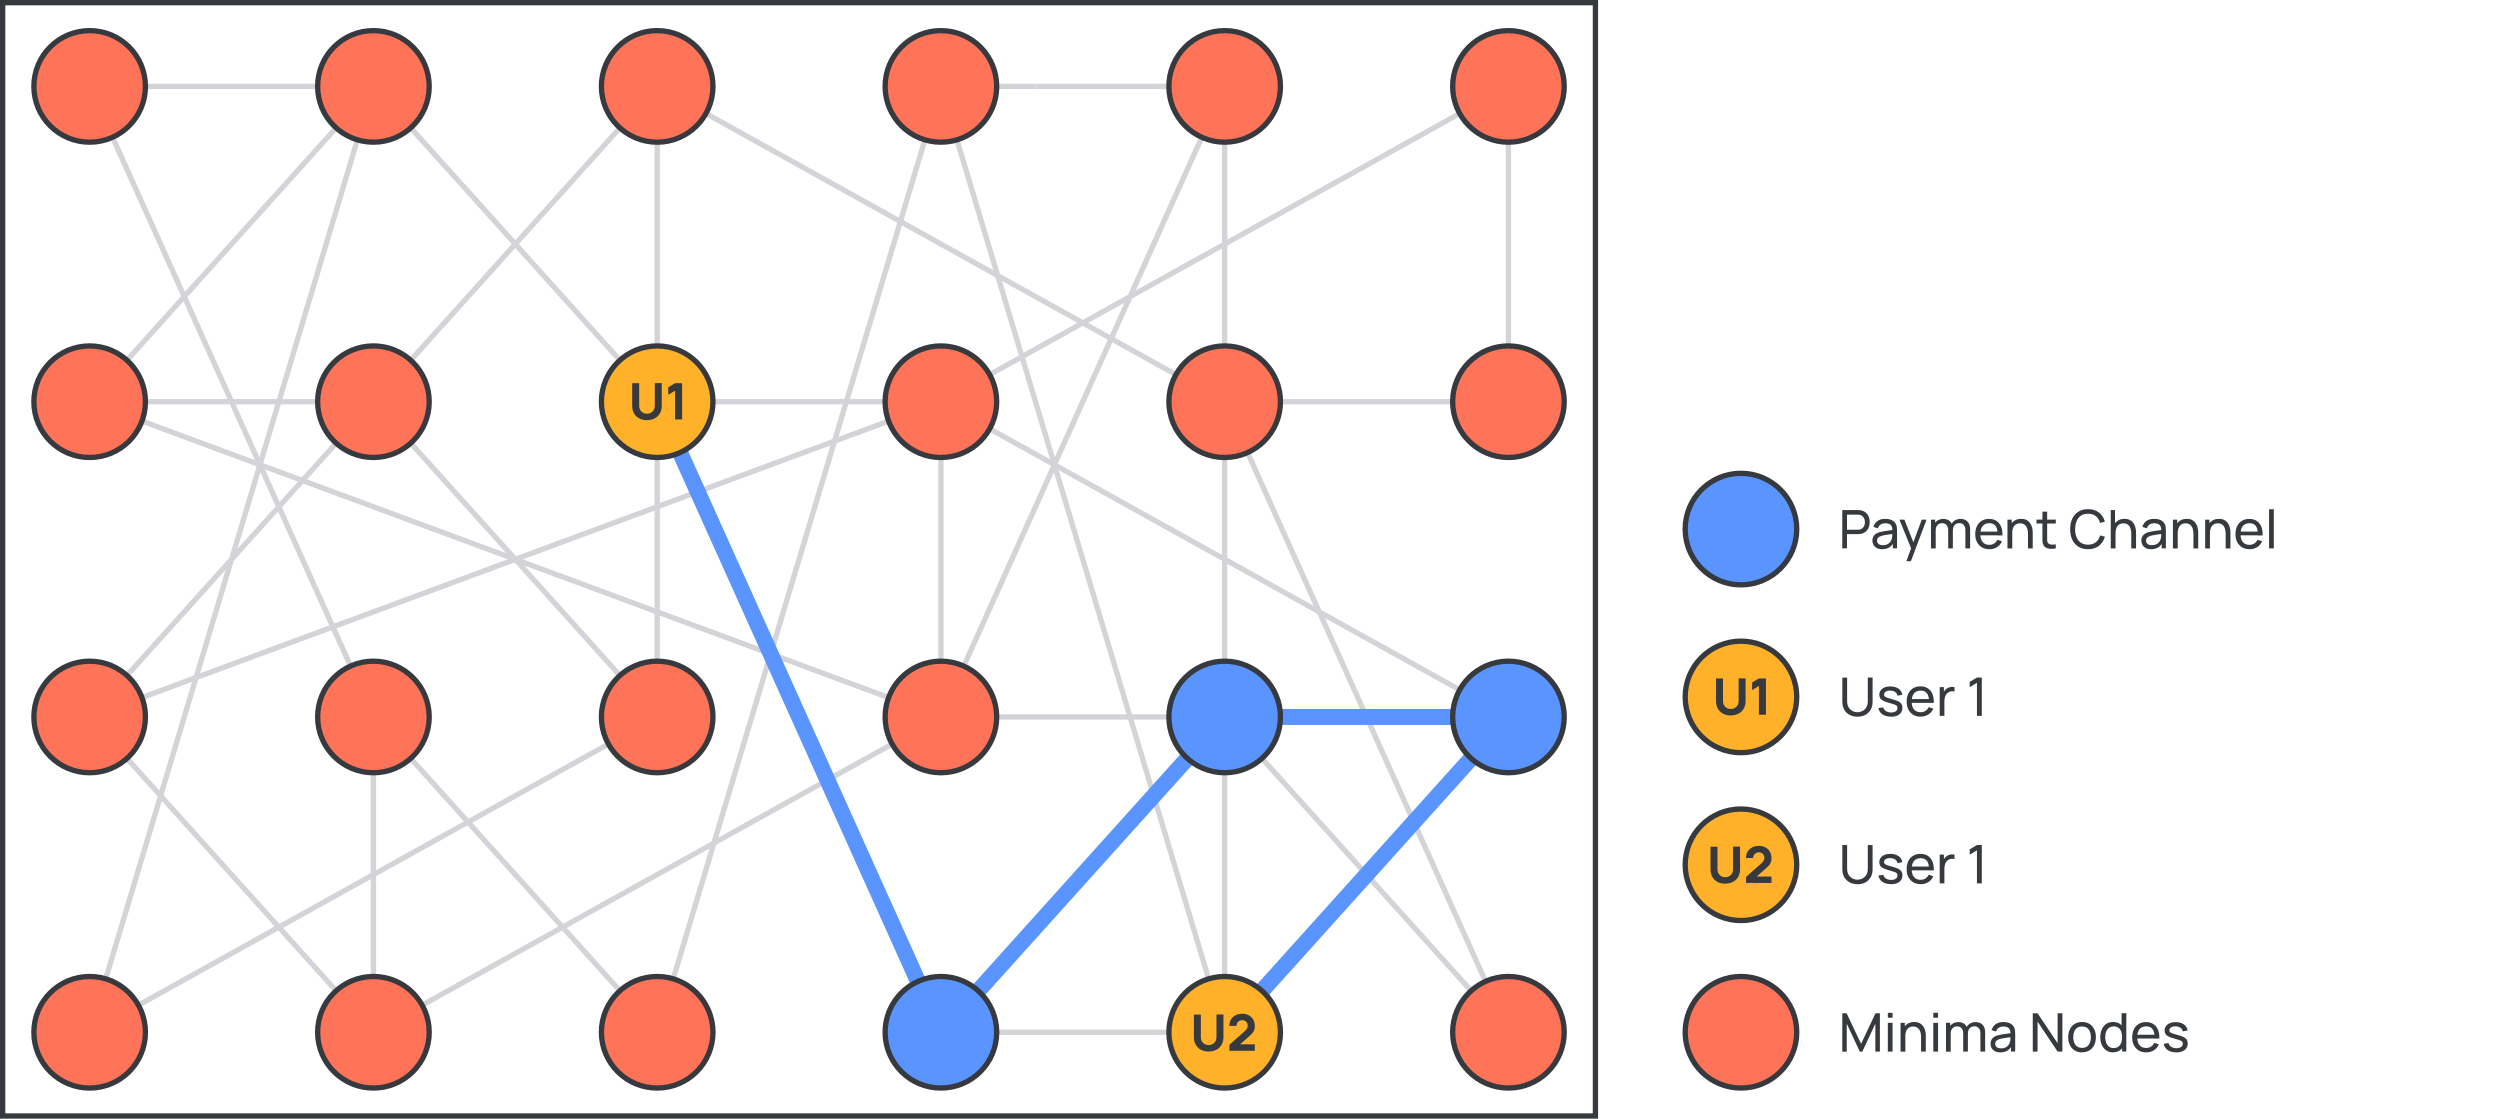
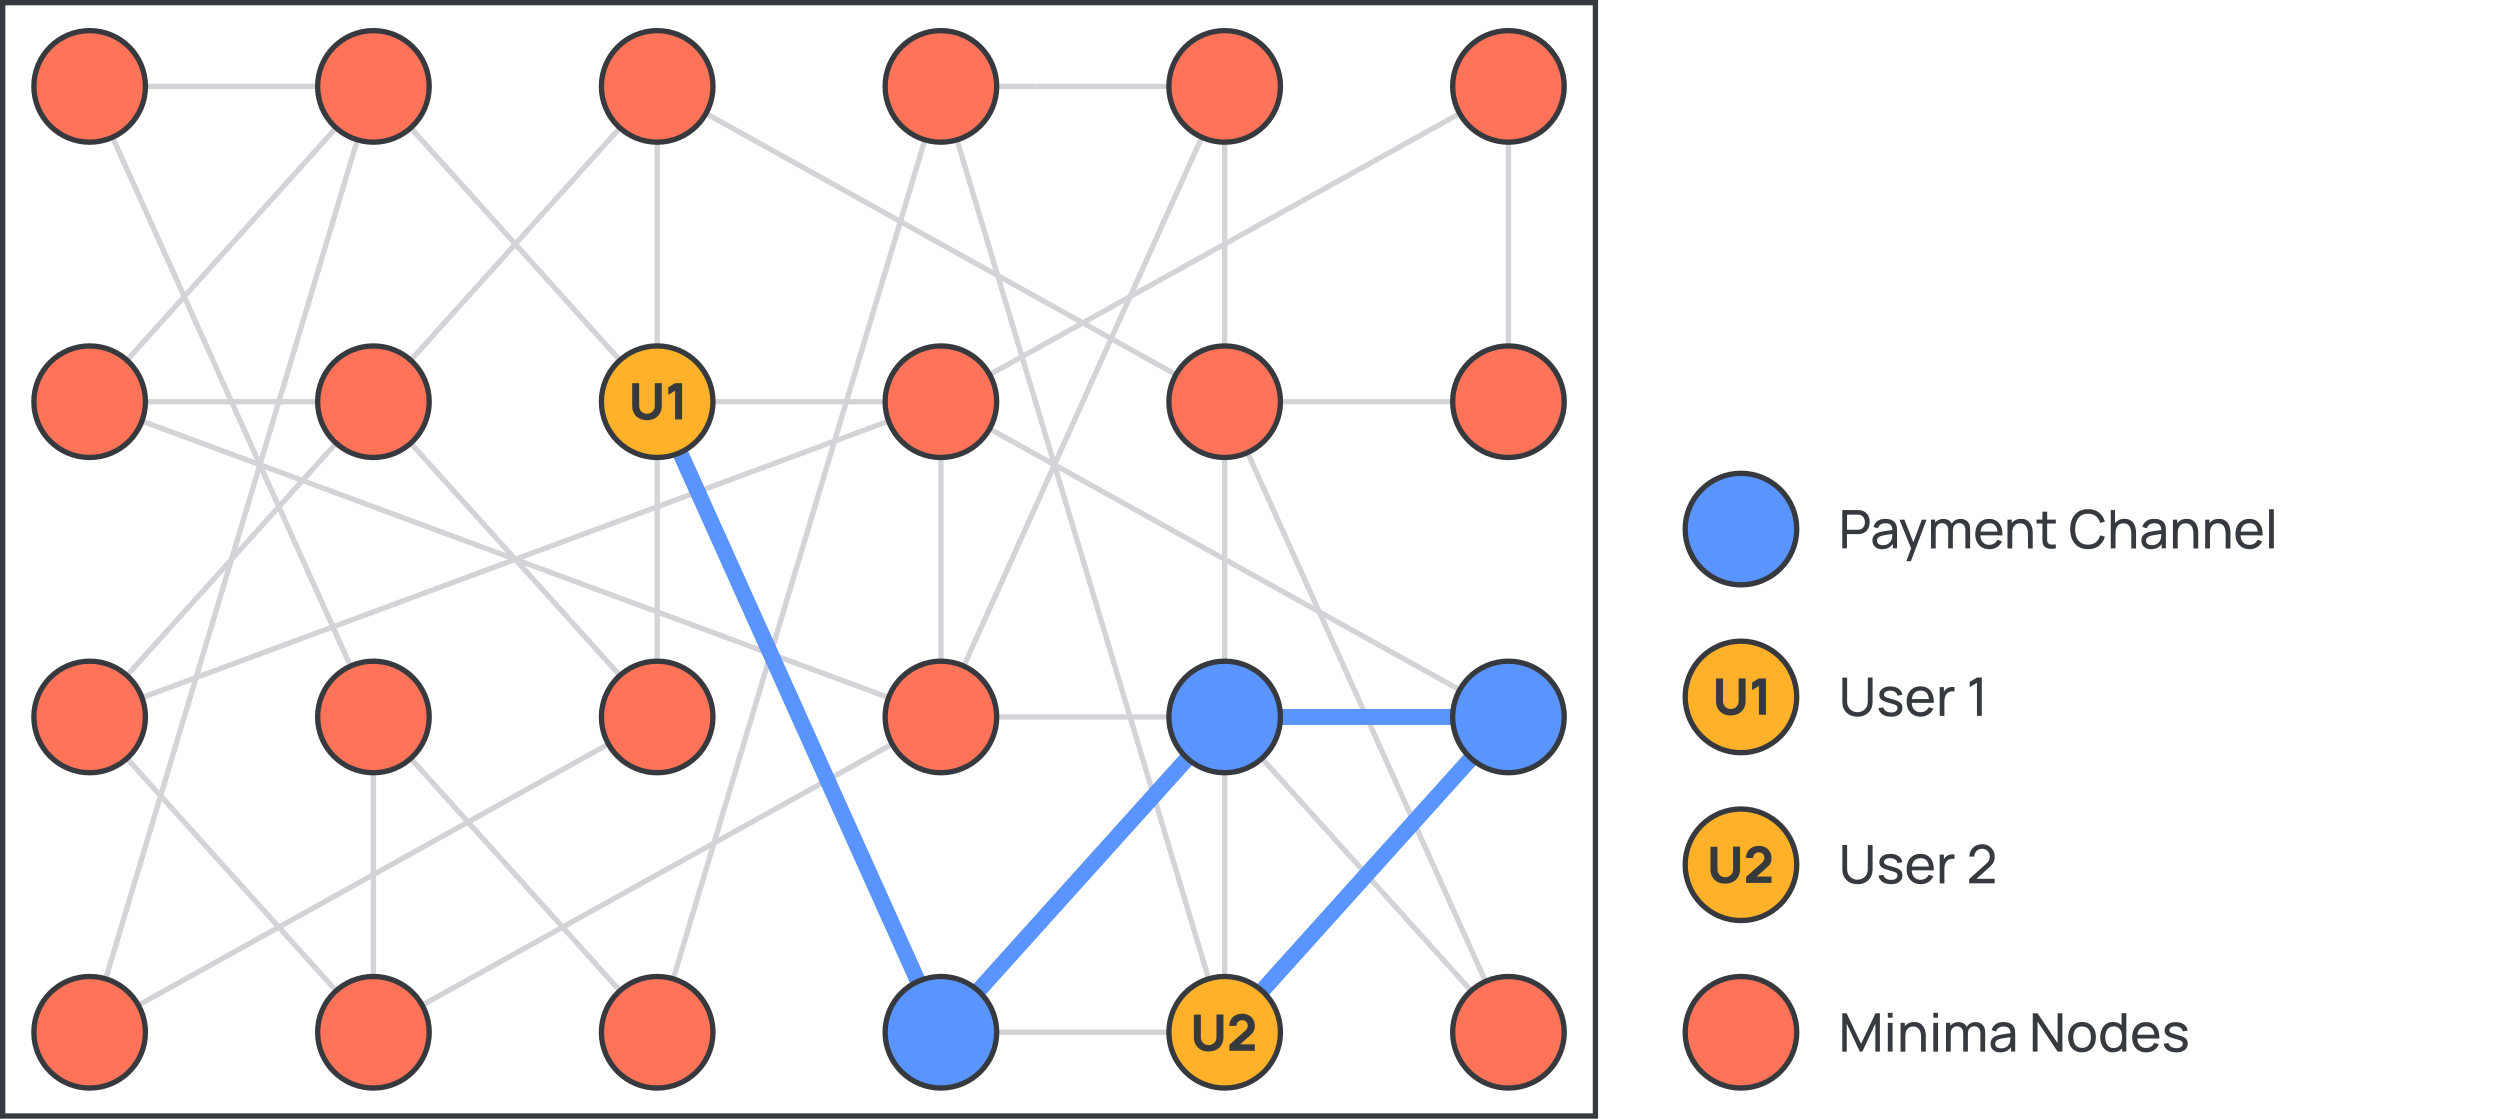
<svg xmlns="http://www.w3.org/2000/svg" id="a" viewBox="0 0 469.31 210">
  <defs>
    <style>.b,.c,.d{fill:none;}.c{stroke:#5a94ff;stroke-width:3px;}.c,.e,.f,.g,.d{stroke-miterlimit:10;}.h{fill:#363a3f;}.e{fill:#ff7358;}.e,.f,.g{stroke:#363a3f;}.f{fill:#ffb229;}.g{fill:#5a94ff;}.d{stroke:#d3d3d8;}</style>
  </defs>
  <circle class="f" cx="326.82" cy="130.83" r="10.47" />
  <g>
    <line class="d" x1="283.17" y1="16.22" x2="176.63" y2="75.41" />
    <line class="d" x1="283.17" y1="75.41" x2="229.9" y2="75.41" />
    <line class="d" x1="229.9" y1="16.22" x2="229.9" y2="75.41" />
    <line class="d" x1="229.9" y1="16.22" x2="176.63" y2="134.59" />
    <line class="d" x1="16.83" y1="75.41" x2="70.1" y2="16.22" />
    <line class="d" x1="70.1" y1="75.41" x2="16.83" y2="75.41" />
    <line class="d" x1="283.17" y1="193.78" x2="229.9" y2="134.59" />
    <line class="d" x1="283.17" y1="75.41" x2="283.17" y2="16.22" />
    <line class="d" x1="123.37" y1="16.22" x2="123.37" y2="75.41" />
    <line class="d" x1="123.37" y1="75.41" x2="123.37" y2="134.59" />
    <line class="d" x1="70.1" y1="134.59" x2="70.1" y2="193.78" />
    <line class="d" x1="16.83" y1="16.22" x2="70.1" y2="16.22" />
    <line class="d" x1="16.83" y1="16.22" x2="70.1" y2="134.59" />
    <line class="d" x1="70.1" y1="75.41" x2="16.83" y2="134.59" />
    <line class="d" x1="70.1" y1="75.41" x2="123.37" y2="134.59" />
    <line class="d" x1="16.83" y1="134.59" x2="70.1" y2="193.78" />
    <line class="d" x1="16.83" y1="193.78" x2="123.37" y2="134.59" />
    <line class="d" x1="70.1" y1="16.22" x2="123.37" y2="75.41" />
    <line class="d" x1="123.37" y1="16.22" x2="70.1" y2="75.41" />
    <line class="d" x1="229.9" y1="193.78" x2="229.9" y2="75.41" />
    <line class="d" x1="229.9" y1="193.78" x2="176.63" y2="193.78" />
    <line class="d" x1="283.17" y1="134.59" x2="176.63" y2="75.41" />
    <line class="d" x1="176.63" y1="75.41" x2="123.37" y2="75.41" />
    <line class="d" x1="176.63" y1="134.59" x2="176.63" y2="75.41" />
    <line class="d" x1="194.39" y1="16.22" x2="176.63" y2="16.22" />
    <line class="d" x1="194.39" y1="16.22" x2="229.9" y2="16.22" />
    <line class="d" x1="229.9" y1="134.59" x2="176.63" y2="134.59" />
    <line class="d" x1="123.37" y1="193.78" x2="176.63" y2="16.22" />
    <line class="d" x1="70.1" y1="193.78" x2="176.63" y2="134.59" />
    <line class="d" x1="16.83" y1="134.59" x2="176.63" y2="75.41" />
    <line class="d" x1="16.83" y1="75.41" x2="176.63" y2="134.59" />
    <line class="d" x1="283.17" y1="193.78" x2="229.9" y2="75.41" />
    <line class="d" x1="123.37" y1="193.78" x2="70.1" y2="134.59" />
    <line class="d" x1="123.37" y1="16.22" x2="229.9" y2="75.41" />
    <line class="d" x1="16.83" y1="193.78" x2="70.1" y2="16.22" />
    <line class="d" x1="176.63" y1="16.22" x2="229.9" y2="193.78" />
  </g>
  <line class="c" x1="229.9" y1="193.78" x2="283.17" y2="134.59" />
  <line class="c" x1="176.63" y1="193.78" x2="229.9" y2="134.59" />
  <line class="c" x1="283.17" y1="134.59" x2="229.9" y2="134.59" />
  <line class="c" x1="123.37" y1="75.41" x2="176.63" y2="193.78" />
  <g>
    <circle class="e" cx="16.83" cy="16.22" r="10.47" />
    <circle class="e" cx="70.1" cy="75.41" r="10.47" />
    <circle class="e" cx="70.1" cy="134.59" r="10.47" />
    <circle class="e" cx="70.1" cy="193.78" r="10.47" />
    <circle class="e" cx="16.83" cy="75.41" r="10.47" />
    <circle class="e" cx="16.83" cy="134.59" r="10.47" />
    <circle class="e" cx="16.83" cy="193.78" r="10.47" />
    <circle class="e" cx="70.1" cy="16.22" r="10.47" />
    <circle class="e" cx="123.37" cy="16.22" r="10.47" />
    <circle class="f" cx="123.37" cy="75.41" r="10.47" />
    <circle class="e" cx="123.37" cy="134.59" r="10.47" />
    <circle class="e" cx="123.37" cy="193.78" r="10.47" />
    <circle class="e" cx="176.63" cy="16.22" r="10.47" />
    <circle class="e" cx="176.63" cy="75.41" r="10.47" />
    <circle class="e" cx="176.63" cy="134.59" r="10.47" />
    <circle class="g" cx="176.63" cy="193.78" r="10.47" />
    <circle class="e" cx="229.9" cy="16.22" r="10.47" />
    <circle class="e" cx="229.9" cy="75.41" r="10.47" />
    <circle class="g" cx="229.9" cy="134.59" r="10.47" />
    <circle class="f" cx="229.9" cy="193.78" r="10.47" />
    <circle class="e" cx="283.17" cy="16.22" r="10.47" />
    <circle class="e" cx="283.17" cy="75.41" r="10.47" />
    <circle class="g" cx="283.17" cy="134.59" r="10.47" />
    <circle class="e" cx="283.17" cy="193.78" r="10.47" />
  </g>
  <g>
    <g>
      <path class="h" d="M121.45,78.88c-.55,0-1.03-.11-1.45-.33-.42-.22-.74-.54-.97-.94-.23-.4-.35-.88-.35-1.42v-4.25h1.31v4.24c0,.22,.04,.43,.11,.61,.08,.18,.18,.34,.31,.47,.13,.13,.29,.23,.47,.3,.18,.07,.37,.11,.57,.11s.4-.04,.58-.11c.18-.07,.33-.18,.47-.31,.13-.13,.24-.29,.31-.47,.07-.18,.11-.38,.11-.61v-4.25h1.31v4.26c0,.55-.12,1.02-.35,1.42-.23,.4-.56,.72-.97,.94-.42,.22-.9,.33-1.45,.33Z" />
      <path class="h" d="M126.73,78.74v-5.41l-1.28,.79v-1.42l1.28-.77h1.32v6.81h-1.32Z" />
    </g>
    <circle class="b" cx="123.37" cy="75.41" r="10.47" />
  </g>
  <g>
    <g>
      <path class="h" d="M226.89,197.4c-.55,0-1.03-.11-1.45-.33-.42-.22-.74-.54-.97-.94-.23-.4-.35-.88-.35-1.42v-4.25h1.31v4.24c0,.22,.04,.43,.11,.61,.08,.18,.18,.34,.31,.47,.13,.13,.29,.23,.47,.3,.18,.07,.37,.11,.57,.11s.4-.04,.58-.11c.18-.07,.33-.18,.47-.31,.13-.13,.24-.29,.31-.47,.07-.18,.11-.38,.11-.61v-4.25h1.31v4.26c0,.55-.12,1.02-.35,1.42-.23,.4-.56,.72-.97,.94-.42,.22-.9,.33-1.45,.33Z" />
      <path class="h" d="M230.79,197.25v-1.12l2.86-2.54c.21-.19,.37-.37,.45-.53,.09-.17,.13-.32,.13-.47,0-.21-.04-.39-.13-.56-.09-.16-.21-.29-.36-.38-.15-.09-.34-.14-.54-.14s-.41,.05-.57,.15c-.17,.1-.29,.23-.39,.39-.09,.16-.13,.34-.13,.53h-1.33c0-.47,.1-.87,.31-1.21s.49-.6,.86-.79c.37-.19,.79-.28,1.28-.28,.45,0,.84,.1,1.2,.29,.35,.19,.63,.46,.83,.81s.3,.75,.3,1.21c0,.34-.05,.62-.14,.84-.09,.22-.24,.43-.42,.62-.19,.19-.41,.4-.69,.64l-1.85,1.62-.1-.28h3.2v1.21h-4.77Z" />
    </g>
    <circle class="b" cx="229.84" cy="193.85" r="10.47" />
  </g>
  <path class="h" d="M299,1V209H1V1H299M300,0H0V210H300V0h0Z" />
  <circle class="e" cx="326.82" cy="193.78" r="10.47" />
  <circle class="f" cx="326.82" cy="162.34" r="10.47" />
  <circle class="g" cx="326.82" cy="99.32" r="10.47" />
  <g>
    <path class="h" d="M345.84,102.95v-7.2h2.84c.07,0,.15,0,.25,0,.1,0,.19,.02,.28,.03,.39,.06,.72,.19,.98,.4,.26,.21,.46,.47,.6,.78,.13,.31,.2,.66,.2,1.05s-.07,.73-.2,1.04-.33,.58-.6,.79-.59,.34-.98,.4c-.09,.01-.18,.02-.28,.03-.1,0-.18,0-.25,0h-1.96v2.66h-.89Zm.89-3.5h1.93c.06,0,.13,0,.22-.01,.08,0,.16-.02,.23-.03,.23-.05,.42-.15,.56-.29,.15-.14,.25-.31,.32-.5s.1-.39,.1-.59-.03-.4-.1-.59-.17-.36-.32-.5c-.14-.14-.33-.24-.56-.29-.07-.02-.15-.03-.23-.04s-.15,0-.22,0h-1.93v2.85Z" />
    <path class="h" d="M353.33,103.1c-.4,0-.74-.07-1.01-.22s-.48-.34-.62-.59-.21-.51-.21-.8,.05-.53,.16-.74c.11-.21,.26-.38,.46-.52,.2-.14,.43-.25,.71-.33,.26-.07,.54-.13,.86-.18s.64-.1,.97-.14c.33-.04,.63-.08,.92-.12l-.32,.18c0-.48-.09-.83-.29-1.06-.2-.23-.55-.35-1.04-.35-.33,0-.61,.07-.86,.22s-.42,.39-.52,.72l-.85-.25c.13-.47,.38-.84,.76-1.12,.37-.27,.87-.4,1.47-.4,.49,0,.91,.09,1.26,.26,.35,.18,.6,.44,.76,.79,.08,.17,.12,.35,.15,.54,.02,.2,.03,.4,.03,.61v3.34h-.79v-1.29l.18,.12c-.2,.44-.49,.77-.85,.99-.37,.22-.81,.34-1.33,.34Zm.13-.75c.32,0,.6-.06,.83-.17s.42-.27,.57-.46c.14-.19,.24-.39,.28-.62,.05-.17,.08-.35,.08-.56,0-.21,0-.36,0-.47l.31,.13c-.29,.04-.58,.08-.86,.12-.28,.04-.54,.08-.79,.12-.25,.04-.47,.09-.68,.15-.15,.05-.28,.11-.41,.18s-.23,.17-.31,.28-.12,.26-.12,.43c0,.15,.04,.29,.11,.42,.07,.13,.19,.24,.35,.32,.16,.08,.37,.12,.62,.12Z" />
    <path class="h" d="M357.87,105.35l1.04-2.84,.02,.84-2.36-5.8h.93l1.85,4.67h-.32l1.73-4.67h.9l-2.94,7.8h-.87Z" />
    <path class="h" d="M362.49,102.95v-5.4h.79v1.45h.1v3.96h-.89Zm3.23,0v-3.42c0-.41-.1-.74-.31-.97-.21-.24-.5-.35-.85-.35s-.63,.12-.85,.36c-.22,.24-.33,.56-.33,.95l-.47-.28c0-.35,.08-.66,.25-.94,.17-.28,.39-.49,.68-.65s.61-.24,.97-.24,.68,.08,.95,.23c.27,.15,.48,.37,.62,.66,.15,.28,.22,.62,.22,1.02v3.63h-.89Zm3.23,0v-3.46c0-.4-.1-.72-.32-.95-.21-.23-.49-.34-.84-.34-.2,0-.39,.05-.57,.14-.18,.09-.33,.23-.44,.43s-.17,.44-.17,.75l-.47-.19c0-.38,.07-.72,.24-1.01,.17-.29,.39-.51,.68-.67,.29-.16,.61-.24,.97-.24,.56,0,1.01,.17,1.33,.51,.32,.34,.48,.8,.48,1.38v3.65h-.89Z" />
    <path class="h" d="M373.44,103.1c-.53,0-.99-.12-1.39-.35-.39-.23-.7-.56-.92-.98-.22-.42-.33-.91-.33-1.48s.11-1.1,.32-1.53,.52-.77,.91-1c.39-.24,.84-.35,1.37-.35s1.01,.12,1.39,.38c.38,.25,.67,.61,.86,1.07,.19,.46,.28,1.02,.25,1.66h-.9v-.32c0-.66-.14-1.16-.4-1.49s-.65-.49-1.16-.49c-.55,0-.97,.18-1.25,.53-.29,.35-.43,.86-.43,1.52s.14,1.13,.43,1.48c.29,.35,.69,.53,1.22,.53,.36,0,.67-.08,.93-.25s.47-.4,.62-.71l.86,.29c-.21,.48-.53,.85-.95,1.11-.42,.26-.89,.39-1.42,.39Zm-1.99-2.6v-.71h3.99v.71h-3.99Z" />
    <path class="h" d="M376.85,102.95v-5.4h.8v1.45h.1v3.96h-.9Zm3.85,0v-2.71c0-.26-.02-.5-.07-.74s-.12-.45-.24-.64c-.11-.19-.26-.34-.45-.45s-.43-.17-.71-.17c-.22,0-.43,.04-.61,.11s-.34,.19-.47,.34c-.13,.15-.23,.35-.3,.58-.07,.23-.11,.5-.11,.82l-.59-.18c0-.52,.1-.97,.28-1.35s.45-.66,.79-.86c.34-.2,.74-.3,1.21-.3,.35,0,.65,.05,.9,.17,.25,.11,.45,.26,.61,.44,.16,.18,.29,.38,.39,.61,.09,.23,.16,.45,.2,.69,.04,.23,.06,.45,.06,.66v2.99h-.9Z" />
    <path class="h" d="M382.3,98.28v-.74h3.62v.74h-3.62Zm3.62,4.67c-.32,.06-.63,.09-.95,.08-.31-.01-.59-.07-.83-.19s-.43-.29-.55-.54c-.11-.21-.16-.43-.17-.65,0-.22-.01-.47-.01-.74v-4.86h.89v4.82c0,.22,0,.41,0,.56,0,.16,.04,.29,.1,.41,.12,.21,.31,.34,.57,.38,.26,.04,.58,.03,.95-.03v.77Z" />
    <path class="h" d="M391.97,103.1c-.72,0-1.32-.16-1.82-.48s-.88-.76-1.14-1.32-.39-1.21-.39-1.96,.13-1.39,.39-1.96c.26-.56,.64-1,1.14-1.32s1.11-.48,1.82-.48c.83,0,1.52,.21,2.06,.64,.54,.42,.91,.99,1.11,1.71l-.9,.24c-.15-.54-.41-.96-.79-1.27-.38-.31-.87-.46-1.48-.46-.54,0-.98,.12-1.34,.37-.36,.24-.62,.58-.8,1.02-.18,.44-.27,.94-.28,1.52,0,.57,.09,1.08,.27,1.51,.18,.44,.45,.78,.81,1.02,.36,.25,.81,.37,1.34,.37,.61,0,1.1-.16,1.48-.47s.64-.73,.79-1.27l.9,.24c-.2,.71-.57,1.28-1.11,1.71-.54,.42-1.22,.64-2.06,.64Z" />
    <path class="h" d="M396.24,102.95v-7.2h.8v3.97h.1v3.23h-.9Zm3.85,0v-2.71c0-.26-.02-.5-.07-.74s-.12-.45-.23-.64-.26-.34-.45-.45c-.19-.11-.43-.17-.71-.17-.22,0-.43,.04-.61,.11s-.34,.19-.47,.34c-.13,.15-.23,.35-.3,.58-.07,.23-.11,.5-.11,.82l-.58-.18c0-.52,.09-.97,.28-1.35,.19-.38,.45-.66,.79-.86,.34-.2,.74-.3,1.21-.3,.35,0,.65,.05,.89,.17,.25,.11,.45,.26,.62,.44s.29,.38,.38,.61c.09,.23,.16,.45,.2,.69,.04,.23,.06,.45,.06,.66v2.99h-.9Z" />
    <path class="h" d="M403.82,103.1c-.4,0-.74-.07-1.01-.22s-.48-.34-.62-.59-.21-.51-.21-.8,.05-.53,.16-.74c.11-.21,.26-.38,.46-.52s.43-.25,.71-.33c.26-.07,.54-.13,.86-.18s.64-.1,.97-.14,.63-.08,.91-.12l-.32,.18c0-.48-.09-.83-.29-1.06-.2-.23-.55-.35-1.04-.35-.33,0-.61,.07-.86,.22-.25,.15-.42,.39-.52,.72l-.85-.25c.13-.47,.38-.84,.76-1.12,.37-.27,.86-.4,1.47-.4,.49,0,.91,.09,1.26,.26,.35,.18,.6,.44,.76,.79,.08,.17,.12,.35,.14,.54,.02,.2,.03,.4,.03,.61v3.34h-.79v-1.29l.19,.12c-.2,.44-.49,.77-.85,.99-.37,.22-.81,.34-1.33,.34Zm.13-.75c.32,0,.6-.06,.83-.17,.24-.12,.43-.27,.57-.46s.24-.39,.28-.62c.05-.17,.08-.35,.08-.56,0-.21,0-.36,0-.47l.31,.13c-.29,.04-.57,.08-.86,.12-.28,.04-.54,.08-.79,.12-.25,.04-.47,.09-.67,.15-.15,.05-.29,.11-.41,.18-.13,.07-.23,.17-.31,.28s-.12,.26-.12,.43c0,.15,.04,.29,.11,.42,.08,.13,.19,.24,.35,.32,.16,.08,.37,.12,.62,.12Z" />
    <path class="h" d="M407.91,102.95v-5.4h.8v1.45h.1v3.96h-.9Zm3.85,0v-2.71c0-.26-.02-.5-.07-.74s-.12-.45-.23-.64-.26-.34-.45-.45c-.19-.11-.43-.17-.71-.17-.22,0-.43,.04-.61,.11s-.34,.19-.47,.34c-.13,.15-.23,.35-.3,.58-.07,.23-.11,.5-.11,.82l-.58-.18c0-.52,.09-.97,.28-1.35,.19-.38,.45-.66,.79-.86,.34-.2,.74-.3,1.21-.3,.35,0,.65,.05,.89,.17,.25,.11,.45,.26,.62,.44s.29,.38,.38,.61c.09,.23,.16,.45,.2,.69,.04,.23,.06,.45,.06,.66v2.99h-.9Z" />
    <path class="h" d="M413.96,102.95v-5.4h.8v1.45h.1v3.96h-.9Zm3.85,0v-2.71c0-.26-.02-.5-.07-.74s-.12-.45-.23-.64-.26-.34-.45-.45c-.19-.11-.43-.17-.71-.17-.22,0-.43,.04-.61,.11s-.34,.19-.47,.34c-.13,.15-.23,.35-.3,.58-.07,.23-.11,.5-.11,.82l-.58-.18c0-.52,.09-.97,.28-1.35,.19-.38,.45-.66,.79-.86,.34-.2,.74-.3,1.21-.3,.35,0,.65,.05,.89,.17,.25,.11,.45,.26,.62,.44s.29,.38,.38,.61c.09,.23,.16,.45,.2,.69,.04,.23,.06,.45,.06,.66v2.99h-.9Z" />
    <path class="h" d="M422.29,103.1c-.53,0-.99-.12-1.39-.35-.39-.23-.7-.56-.92-.98s-.33-.91-.33-1.48,.11-1.1,.32-1.53,.52-.77,.91-1c.39-.24,.84-.35,1.37-.35s1.01,.12,1.39,.38c.38,.25,.67,.61,.86,1.07,.19,.46,.27,1.02,.25,1.66h-.9v-.32c0-.66-.14-1.16-.4-1.49-.26-.33-.65-.49-1.16-.49-.55,0-.97,.18-1.26,.53-.29,.35-.43,.86-.43,1.52s.14,1.13,.43,1.48c.29,.35,.7,.53,1.22,.53,.36,0,.67-.08,.93-.25,.26-.16,.47-.4,.62-.71l.86,.29c-.21,.48-.53,.85-.95,1.11-.42,.26-.89,.39-1.42,.39Zm-2-2.6v-.71h3.99v.71h-3.99Z" />
    <path class="h" d="M425.96,102.95v-7.35h.89v7.35h-.89Z" />
  </g>
  <g>
    <path class="h" d="M348.68,134.54c-.56,0-1.05-.12-1.47-.34-.43-.23-.76-.55-1-.97s-.36-.9-.36-1.46v-4.57h.9v4.49c0,.34,.06,.64,.17,.89,.12,.25,.27,.46,.46,.63s.4,.29,.63,.37c.23,.08,.46,.12,.68,.12s.46-.04,.69-.12c.23-.08,.44-.21,.63-.37,.19-.17,.34-.37,.45-.63,.11-.25,.17-.55,.17-.89v-4.5h.9v4.58c0,.56-.12,1.04-.36,1.46-.24,.42-.58,.74-1,.97-.43,.23-.92,.34-1.47,.34Z" />
    <path class="h" d="M354.96,134.53c-.64,0-1.17-.14-1.58-.42s-.66-.68-.76-1.18l.91-.14c.07,.29,.24,.53,.51,.7,.26,.17,.59,.26,.98,.26s.66-.08,.87-.23c.21-.15,.31-.36,.31-.62,0-.15-.04-.28-.11-.37-.07-.1-.21-.18-.43-.27-.22-.08-.55-.18-.99-.3-.48-.13-.85-.26-1.12-.4s-.47-.29-.58-.47c-.12-.18-.18-.4-.18-.66,0-.32,.09-.59,.26-.83,.17-.24,.42-.42,.73-.55,.31-.13,.67-.2,1.09-.2s.78,.07,1.1,.2c.32,.13,.58,.31,.78,.55,.2,.24,.32,.52,.35,.83l-.91,.17c-.04-.29-.18-.52-.42-.69-.23-.17-.54-.25-.91-.26-.35-.01-.63,.05-.85,.19s-.33,.32-.33,.55c0,.13,.04,.24,.12,.33s.23,.18,.46,.26c.22,.08,.54,.18,.97,.29,.48,.12,.85,.25,1.13,.39,.27,.14,.47,.31,.59,.5,.12,.19,.18,.43,.18,.71,0,.52-.19,.93-.57,1.23-.38,.3-.91,.45-1.59,.45Z" />
    <path class="h" d="M360.56,134.54c-.53,0-.99-.12-1.39-.35-.39-.24-.7-.56-.92-.99s-.33-.91-.33-1.48,.11-1.1,.32-1.53,.52-.76,.91-1,.84-.35,1.37-.35,1.01,.12,1.39,.38c.38,.25,.67,.61,.86,1.07,.19,.46,.27,1.01,.25,1.65h-.9v-.32c0-.66-.14-1.16-.4-1.49-.26-.33-.65-.49-1.16-.49-.55,0-.97,.18-1.26,.53s-.43,.86-.43,1.52,.14,1.13,.43,1.48,.7,.53,1.22,.53c.36,0,.67-.08,.93-.25,.26-.16,.47-.4,.62-.71l.86,.29c-.21,.48-.53,.85-.95,1.11-.42,.26-.89,.39-1.42,.39Zm-2-2.6v-.71h3.99v.71h-3.99Z" />
    <path class="h" d="M364.13,134.39v-5.4h.79v1.3l-.13-.17c.06-.17,.14-.32,.25-.46,.1-.14,.22-.25,.34-.34,.14-.11,.3-.2,.47-.26,.18-.06,.36-.1,.54-.11,.18-.01,.36,0,.52,.04v.83c-.19-.05-.39-.06-.62-.04-.22,.02-.43,.1-.62,.25-.17,.12-.31,.27-.4,.45-.1,.18-.16,.37-.2,.57-.04,.21-.06,.41-.06,.63v2.71h-.89Z" />
    <path class="h" d="M371.12,134.39v-6.21l-1.36,.82v-1l1.36-.81h.91v7.2h-.91Z" />
  </g>
  <g>
-     <path class="h" d="M348.68,165.98c-.56,0-1.05-.12-1.47-.35-.43-.23-.76-.55-1-.97s-.36-.9-.36-1.46v-4.57h.9v4.5c0,.34,.06,.64,.17,.89s.27,.46,.46,.63c.19,.17,.4,.29,.63,.37,.23,.08,.46,.12,.68,.12s.46-.04,.69-.12c.23-.08,.44-.21,.63-.37,.19-.17,.34-.37,.45-.63,.11-.25,.17-.55,.17-.88v-4.5h.9v4.58c0,.56-.12,1.04-.36,1.46s-.58,.74-1,.97c-.43,.23-.92,.35-1.47,.35Z" />
-     <path class="h" d="M354.96,165.97c-.64,0-1.17-.14-1.58-.42-.41-.28-.66-.68-.76-1.18l.91-.15c.07,.29,.24,.53,.51,.7,.26,.17,.59,.26,.98,.26s.66-.08,.87-.23c.21-.15,.31-.36,.31-.62,0-.15-.04-.28-.11-.37s-.21-.18-.43-.27c-.22-.08-.55-.18-.99-.3-.48-.13-.85-.26-1.12-.39s-.47-.29-.58-.48c-.12-.18-.18-.4-.18-.66,0-.32,.09-.59,.26-.83s.42-.42,.73-.55c.31-.13,.67-.19,1.09-.19s.78,.06,1.1,.19c.32,.13,.58,.31,.78,.55,.2,.24,.32,.52,.35,.83l-.91,.17c-.04-.29-.18-.52-.42-.68s-.54-.25-.91-.26c-.35-.01-.63,.05-.85,.18s-.33,.32-.33,.55c0,.13,.04,.24,.12,.33,.08,.09,.23,.18,.46,.27,.22,.08,.54,.18,.97,.29,.48,.12,.85,.25,1.13,.39,.27,.14,.47,.31,.59,.5,.12,.19,.18,.43,.18,.71,0,.52-.19,.93-.57,1.23-.38,.3-.91,.45-1.59,.45Z" />
-     <path class="h" d="M360.56,165.98c-.53,0-.99-.12-1.39-.35-.39-.23-.7-.56-.92-.98s-.33-.91-.33-1.48,.11-1.1,.32-1.53,.52-.77,.91-1c.39-.24,.84-.35,1.37-.35s1.01,.12,1.39,.38c.38,.25,.67,.61,.86,1.07,.19,.46,.27,1.02,.25,1.66h-.9v-.32c0-.66-.14-1.16-.4-1.49-.26-.33-.65-.49-1.16-.49-.55,0-.97,.18-1.26,.53-.29,.35-.43,.86-.43,1.52s.14,1.13,.43,1.48c.29,.35,.7,.53,1.22,.53,.36,0,.67-.08,.93-.25,.26-.16,.47-.4,.62-.71l.86,.29c-.21,.48-.53,.85-.95,1.11-.42,.26-.89,.39-1.42,.39Zm-2-2.6v-.71h3.99v.71h-3.99Z" />
-     <path class="h" d="M364.13,165.83v-5.4h.79v1.3l-.13-.17c.06-.17,.14-.32,.25-.46,.1-.14,.22-.25,.34-.34,.14-.11,.3-.2,.47-.26,.18-.06,.36-.1,.54-.11,.18-.01,.36,0,.52,.04v.83c-.19-.05-.39-.06-.62-.04-.22,.02-.43,.11-.62,.25-.17,.12-.31,.27-.4,.45-.1,.18-.16,.37-.2,.57-.04,.21-.06,.41-.06,.63v2.71h-.89Z" />
-     <path class="h" d="M371.12,165.83v-6.21l-1.36,.82v-1l1.36-.81h.91v7.2h-.91Z" />
-   </g>
-   <g>
    <path class="h" d="M345.84,197.41v-7.2h.81l2.72,5.74,2.71-5.74h.82v7.2h-.85v-5.24l-2.45,5.25h-.47l-2.45-5.25v5.25h-.84Z" />
    <path class="h" d="M354.39,191.05v-.92h.89v.92h-.89Zm0,6.36v-5.4h.89v5.4h-.89Z" />
    <path class="h" d="M356.78,197.41v-5.4h.8v1.45h.1v3.96h-.9Zm3.85,0v-2.71c0-.26-.02-.5-.07-.74s-.12-.45-.24-.64c-.11-.19-.26-.34-.45-.45s-.43-.17-.71-.17c-.22,0-.43,.04-.61,.11s-.34,.19-.47,.34c-.13,.15-.23,.35-.3,.58s-.11,.5-.11,.82l-.59-.18c0-.52,.1-.97,.28-1.35s.45-.66,.79-.87c.34-.2,.74-.3,1.21-.3,.35,0,.65,.06,.9,.17,.25,.11,.45,.26,.61,.44,.16,.18,.29,.38,.39,.61,.09,.22,.16,.45,.2,.69,.04,.23,.06,.45,.06,.66v2.99h-.9Z" />
    <path class="h" d="M362.93,191.05v-.92h.89v.92h-.89Zm0,6.36v-5.4h.89v5.4h-.89Z" />
    <path class="h" d="M365.31,197.41v-5.4h.79v1.45h.1v3.96h-.89Zm3.23,0v-3.42c0-.41-.1-.74-.31-.97-.21-.24-.5-.35-.85-.35s-.63,.12-.85,.36c-.22,.24-.33,.56-.33,.95l-.47-.28c0-.35,.08-.66,.25-.94,.17-.28,.39-.49,.68-.65s.61-.24,.97-.24,.68,.08,.95,.23c.27,.15,.48,.37,.62,.66,.15,.28,.22,.62,.22,1.02v3.63h-.89Zm3.23,0v-3.46c0-.4-.1-.72-.32-.95-.21-.23-.49-.34-.84-.34-.2,0-.39,.05-.57,.14-.18,.09-.33,.23-.44,.43s-.17,.44-.17,.75l-.47-.19c0-.38,.07-.72,.24-1.01,.17-.29,.39-.51,.68-.67s.61-.24,.97-.24c.56,0,1.01,.17,1.33,.51,.32,.34,.48,.8,.48,1.38v3.65h-.89Z" />
    <path class="h" d="M375.51,197.56c-.4,0-.74-.07-1.01-.22s-.48-.34-.62-.59c-.14-.24-.21-.51-.21-.8s.05-.53,.16-.74c.11-.21,.26-.38,.46-.52,.2-.14,.43-.25,.71-.33,.26-.07,.54-.13,.86-.18,.32-.05,.64-.1,.97-.14,.33-.04,.63-.08,.92-.12l-.32,.19c0-.48-.09-.83-.29-1.06-.2-.23-.55-.35-1.04-.35-.33,0-.61,.07-.86,.22s-.42,.39-.52,.72l-.85-.25c.13-.47,.38-.84,.76-1.12s.87-.41,1.47-.41c.49,0,.91,.09,1.26,.26s.6,.44,.76,.79c.08,.17,.12,.35,.15,.54,.02,.2,.03,.4,.03,.61v3.34h-.79v-1.29l.18,.12c-.2,.44-.49,.77-.85,.99s-.81,.34-1.33,.34Zm.13-.75c.32,0,.6-.06,.83-.17s.42-.27,.57-.46c.14-.19,.24-.39,.28-.62,.05-.17,.08-.35,.08-.56,0-.21,0-.36,0-.47l.31,.14c-.29,.04-.58,.08-.86,.11-.28,.04-.54,.08-.79,.12s-.47,.09-.68,.15c-.15,.05-.28,.11-.41,.18-.13,.07-.23,.17-.31,.28s-.12,.26-.12,.43c0,.15,.04,.29,.11,.42,.07,.13,.19,.24,.35,.32,.16,.08,.37,.12,.62,.12Z" />
    <path class="h" d="M381.6,197.41v-7.2h.9l3.76,5.62v-5.62h.9v7.2h-.9l-3.76-5.63v5.63h-.9Z" />
    <path class="h" d="M390.85,197.56c-.54,0-1-.12-1.39-.37-.39-.24-.69-.58-.9-1.01-.21-.43-.31-.92-.31-1.48s.11-1.06,.32-1.49,.52-.76,.9-1c.39-.24,.85-.36,1.38-.36s1.01,.12,1.39,.36c.39,.24,.69,.58,.9,1,.21,.43,.31,.92,.31,1.48s-.11,1.06-.31,1.49c-.21,.43-.51,.76-.9,1s-.85,.36-1.39,.36Zm0-.85c.56,0,.98-.19,1.25-.56s.41-.86,.41-1.45-.14-1.1-.41-1.46c-.28-.36-.69-.54-1.25-.54-.38,0-.69,.08-.93,.25-.24,.17-.43,.41-.54,.71-.12,.3-.18,.65-.18,1.04,0,.61,.14,1.09,.42,1.46,.28,.37,.69,.55,1.23,.55Z" />
    <path class="h" d="M396.68,197.56c-.5,0-.94-.13-1.29-.38-.36-.25-.64-.59-.83-1.02-.2-.43-.29-.92-.29-1.46s.1-1.03,.29-1.46,.47-.77,.83-1.02c.36-.25,.79-.37,1.29-.37s.94,.12,1.29,.37c.35,.25,.61,.58,.79,1.01,.18,.43,.27,.92,.27,1.46s-.09,1.02-.27,1.45-.44,.77-.79,1.02c-.35,.25-.77,.38-1.28,.38Zm.11-.82c.36,0,.66-.09,.89-.26,.23-.18,.41-.42,.52-.72,.11-.31,.17-.66,.17-1.05s-.06-.75-.17-1.06c-.11-.3-.28-.54-.51-.71-.23-.17-.52-.26-.88-.26s-.67,.09-.91,.27c-.24,.18-.41,.42-.53,.73s-.17,.65-.17,1.03,.06,.73,.18,1.04,.29,.55,.53,.73,.53,.27,.88,.27Zm1.58,.67v-3.98h-.1v-3.23h.89v7.2h-.79Z" />
    <path class="h" d="M402.9,197.56c-.53,0-.99-.12-1.39-.35-.39-.23-.7-.56-.92-.98s-.33-.91-.33-1.48,.11-1.1,.32-1.53,.52-.77,.91-1c.39-.24,.84-.35,1.37-.35s1.01,.12,1.39,.38c.38,.25,.67,.61,.86,1.07s.27,1.02,.25,1.65h-.9v-.32c0-.66-.14-1.16-.4-1.49-.26-.33-.65-.49-1.16-.49-.55,0-.97,.18-1.26,.53s-.43,.86-.43,1.52,.14,1.13,.43,1.48,.7,.53,1.22,.53c.36,0,.67-.08,.93-.25,.26-.16,.47-.4,.62-.71l.86,.29c-.21,.48-.53,.85-.95,1.11-.42,.26-.89,.39-1.42,.39Zm-2-2.6v-.71h3.99v.71h-3.99Z" />
    <path class="h" d="M408.51,197.55c-.64,0-1.17-.14-1.58-.42-.41-.28-.66-.68-.76-1.18l.91-.14c.07,.29,.24,.53,.51,.7s.59,.26,.98,.26c.37,0,.66-.08,.87-.23,.21-.15,.32-.36,.32-.62,0-.15-.04-.28-.11-.37s-.21-.18-.43-.27c-.22-.08-.55-.18-.99-.3-.48-.13-.85-.26-1.12-.39s-.47-.29-.59-.48-.17-.4-.17-.66c0-.32,.09-.59,.26-.83,.17-.24,.42-.42,.73-.55,.31-.13,.67-.2,1.09-.2s.78,.07,1.1,.2c.32,.13,.58,.31,.78,.55,.2,.24,.32,.52,.35,.83l-.91,.17c-.04-.29-.18-.52-.42-.68-.24-.17-.54-.26-.91-.27-.35-.01-.63,.05-.85,.19-.22,.14-.33,.32-.33,.55,0,.13,.04,.24,.12,.33,.08,.09,.23,.18,.46,.26,.22,.08,.54,.18,.97,.29,.48,.12,.85,.25,1.13,.39,.28,.14,.47,.31,.59,.5s.18,.43,.18,.71c0,.52-.19,.93-.58,1.23s-.91,.45-1.58,.45Z" />
  </g>
  <g>
    <g>
      <path class="h" d="M323.87,165.89c-.55,0-1.03-.11-1.45-.33-.42-.22-.74-.54-.97-.94-.23-.4-.35-.88-.35-1.42v-4.25h1.31v4.24c0,.22,.04,.43,.11,.61,.08,.18,.18,.34,.31,.47,.13,.13,.29,.23,.47,.3,.18,.07,.37,.11,.57,.11s.4-.04,.58-.11c.18-.07,.33-.18,.47-.31,.13-.13,.24-.29,.31-.47,.07-.18,.11-.38,.11-.61v-4.25h1.31v4.26c0,.55-.12,1.02-.35,1.42-.23,.4-.56,.72-.97,.94-.42,.22-.9,.33-1.45,.33Z" />
      <path class="h" d="M327.78,165.74v-1.12l2.86-2.54c.21-.19,.37-.37,.45-.53,.09-.17,.13-.32,.13-.47,0-.21-.04-.39-.13-.56-.09-.16-.21-.29-.36-.38-.15-.09-.34-.14-.54-.14s-.41,.05-.57,.15c-.17,.1-.29,.23-.39,.39-.09,.16-.13,.34-.13,.53h-1.33c0-.47,.1-.87,.31-1.21s.49-.6,.86-.79c.37-.19,.79-.28,1.28-.28,.45,0,.84,.1,1.2,.29,.35,.19,.63,.46,.83,.81s.3,.75,.3,1.21c0,.34-.05,.62-.14,.84-.09,.22-.24,.43-.42,.62-.19,.19-.41,.4-.69,.64l-1.85,1.62-.1-.28h3.2v1.21h-4.77Z" />
    </g>
    <circle class="b" cx="326.82" cy="162.34" r="10.47" />
  </g>
  <g>
    <circle class="b" cx="326.82" cy="130.83" r="10.47" />
    <g>
      <path class="h" d="M324.91,134.31c-.55,0-1.03-.11-1.45-.33-.42-.22-.74-.54-.97-.94-.23-.4-.35-.88-.35-1.42v-4.25h1.31v4.24c0,.22,.04,.43,.11,.61,.08,.18,.18,.34,.31,.47,.13,.13,.29,.23,.47,.3,.18,.07,.37,.11,.57,.11s.4-.04,.58-.11c.18-.07,.33-.18,.47-.31,.13-.13,.24-.29,.31-.47,.07-.18,.11-.38,.11-.61v-4.25h1.31v4.26c0,.55-.12,1.02-.35,1.42-.23,.4-.56,.72-.97,.94-.42,.22-.9,.33-1.45,.33Z" />
      <path class="h" d="M330.19,134.17v-5.41l-1.28,.79v-1.42l1.28-.77h1.32v6.81h-1.32Z" />
    </g>
  </g>
+   <g>
+     <path class="h" d="M348.68,165.98c-.56,0-1.05-.12-1.47-.35-.43-.23-.76-.55-1-.97s-.36-.9-.36-1.46v-4.57h.9v4.5c0,.34,.06,.64,.17,.89s.27,.46,.46,.63c.19,.17,.4,.29,.63,.37,.23,.08,.46,.12,.68,.12s.46-.04,.69-.12c.23-.08,.44-.21,.63-.37,.19-.17,.34-.37,.45-.63,.11-.25,.17-.55,.17-.88v-4.5h.9v4.58c0,.56-.12,1.04-.36,1.46s-.58,.74-1,.97c-.43,.23-.92,.35-1.47,.35Z" />
+     <path class="h" d="M354.96,165.97c-.64,0-1.17-.14-1.58-.42-.41-.28-.66-.68-.76-1.18l.91-.15c.07,.29,.24,.53,.51,.7,.26,.17,.59,.26,.98,.26s.66-.08,.87-.23c.21-.15,.31-.36,.31-.62,0-.15-.04-.28-.11-.37s-.21-.18-.43-.27c-.22-.08-.55-.18-.99-.3-.48-.13-.85-.26-1.12-.39s-.47-.29-.58-.48c-.12-.18-.18-.4-.18-.66,0-.32,.09-.59,.26-.83s.42-.42,.73-.55c.31-.13,.67-.19,1.09-.19s.78,.06,1.1,.19c.32,.13,.58,.31,.78,.55,.2,.24,.32,.52,.35,.83l-.91,.17c-.04-.29-.18-.52-.42-.68s-.54-.25-.91-.26c-.35-.01-.63,.05-.85,.18s-.33,.32-.33,.55c0,.13,.04,.24,.12,.33,.08,.09,.23,.18,.46,.27,.22,.08,.54,.18,.97,.29,.48,.12,.85,.25,1.13,.39,.27,.14,.47,.31,.59,.5,.12,.19,.18,.43,.18,.71,0,.52-.19,.93-.57,1.23-.38,.3-.91,.45-1.59,.45Z" />
+     <path class="h" d="M360.56,165.98c-.53,0-.99-.12-1.39-.35-.39-.23-.7-.56-.92-.98s-.33-.91-.33-1.48,.11-1.1,.32-1.53,.52-.77,.91-1c.39-.24,.84-.35,1.37-.35s1.01,.12,1.39,.38c.38,.25,.67,.61,.86,1.07,.19,.46,.27,1.02,.25,1.66h-.9v-.32c0-.66-.14-1.16-.4-1.49-.26-.33-.65-.49-1.16-.49-.55,0-.97,.18-1.26,.53-.29,.35-.43,.86-.43,1.52s.14,1.13,.43,1.48c.29,.35,.7,.53,1.22,.53,.36,0,.67-.08,.93-.25,.26-.16,.47-.4,.62-.71l.86,.29c-.21,.48-.53,.85-.95,1.11-.42,.26-.89,.39-1.42,.39Zm-2-2.6v-.71h3.99v.71h-3.99Z" />
+     <path class="h" d="M364.13,165.83v-5.4h.79v1.3l-.13-.17c.06-.17,.14-.32,.25-.46,.1-.14,.22-.25,.34-.34,.14-.11,.3-.2,.47-.26,.18-.06,.36-.1,.54-.11,.18-.01,.36,0,.52,.04v.83c-.19-.05-.39-.06-.62-.04-.22,.02-.43,.11-.62,.25-.17,.12-.31,.27-.4,.45-.1,.18-.16,.37-.2,.57-.04,.21-.06,.41-.06,.63v2.71h-.89Z" />
+     <path class="h" d="M369.66,165.82v-.8l3.2-2.88c.27-.24,.45-.47,.54-.68,.09-.22,.14-.44,.14-.66,0-.28-.06-.53-.19-.75-.12-.22-.3-.4-.52-.53-.22-.13-.47-.19-.74-.19s-.54,.07-.76,.2c-.22,.13-.4,.31-.53,.54-.13,.22-.19,.47-.19,.73h-.91c0-.45,.1-.85,.31-1.2,.21-.35,.5-.62,.86-.82s.77-.3,1.23-.3,.85,.1,1.2,.31c.35,.21,.63,.48,.84,.83s.31,.75,.31,1.19c0,.31-.04,.58-.12,.82-.08,.23-.2,.44-.36,.64-.16,.19-.37,.4-.62,.62l-2.65,2.38-.12-.3h3.87v.85h-4.79Z" />
+   </g>
</svg>
